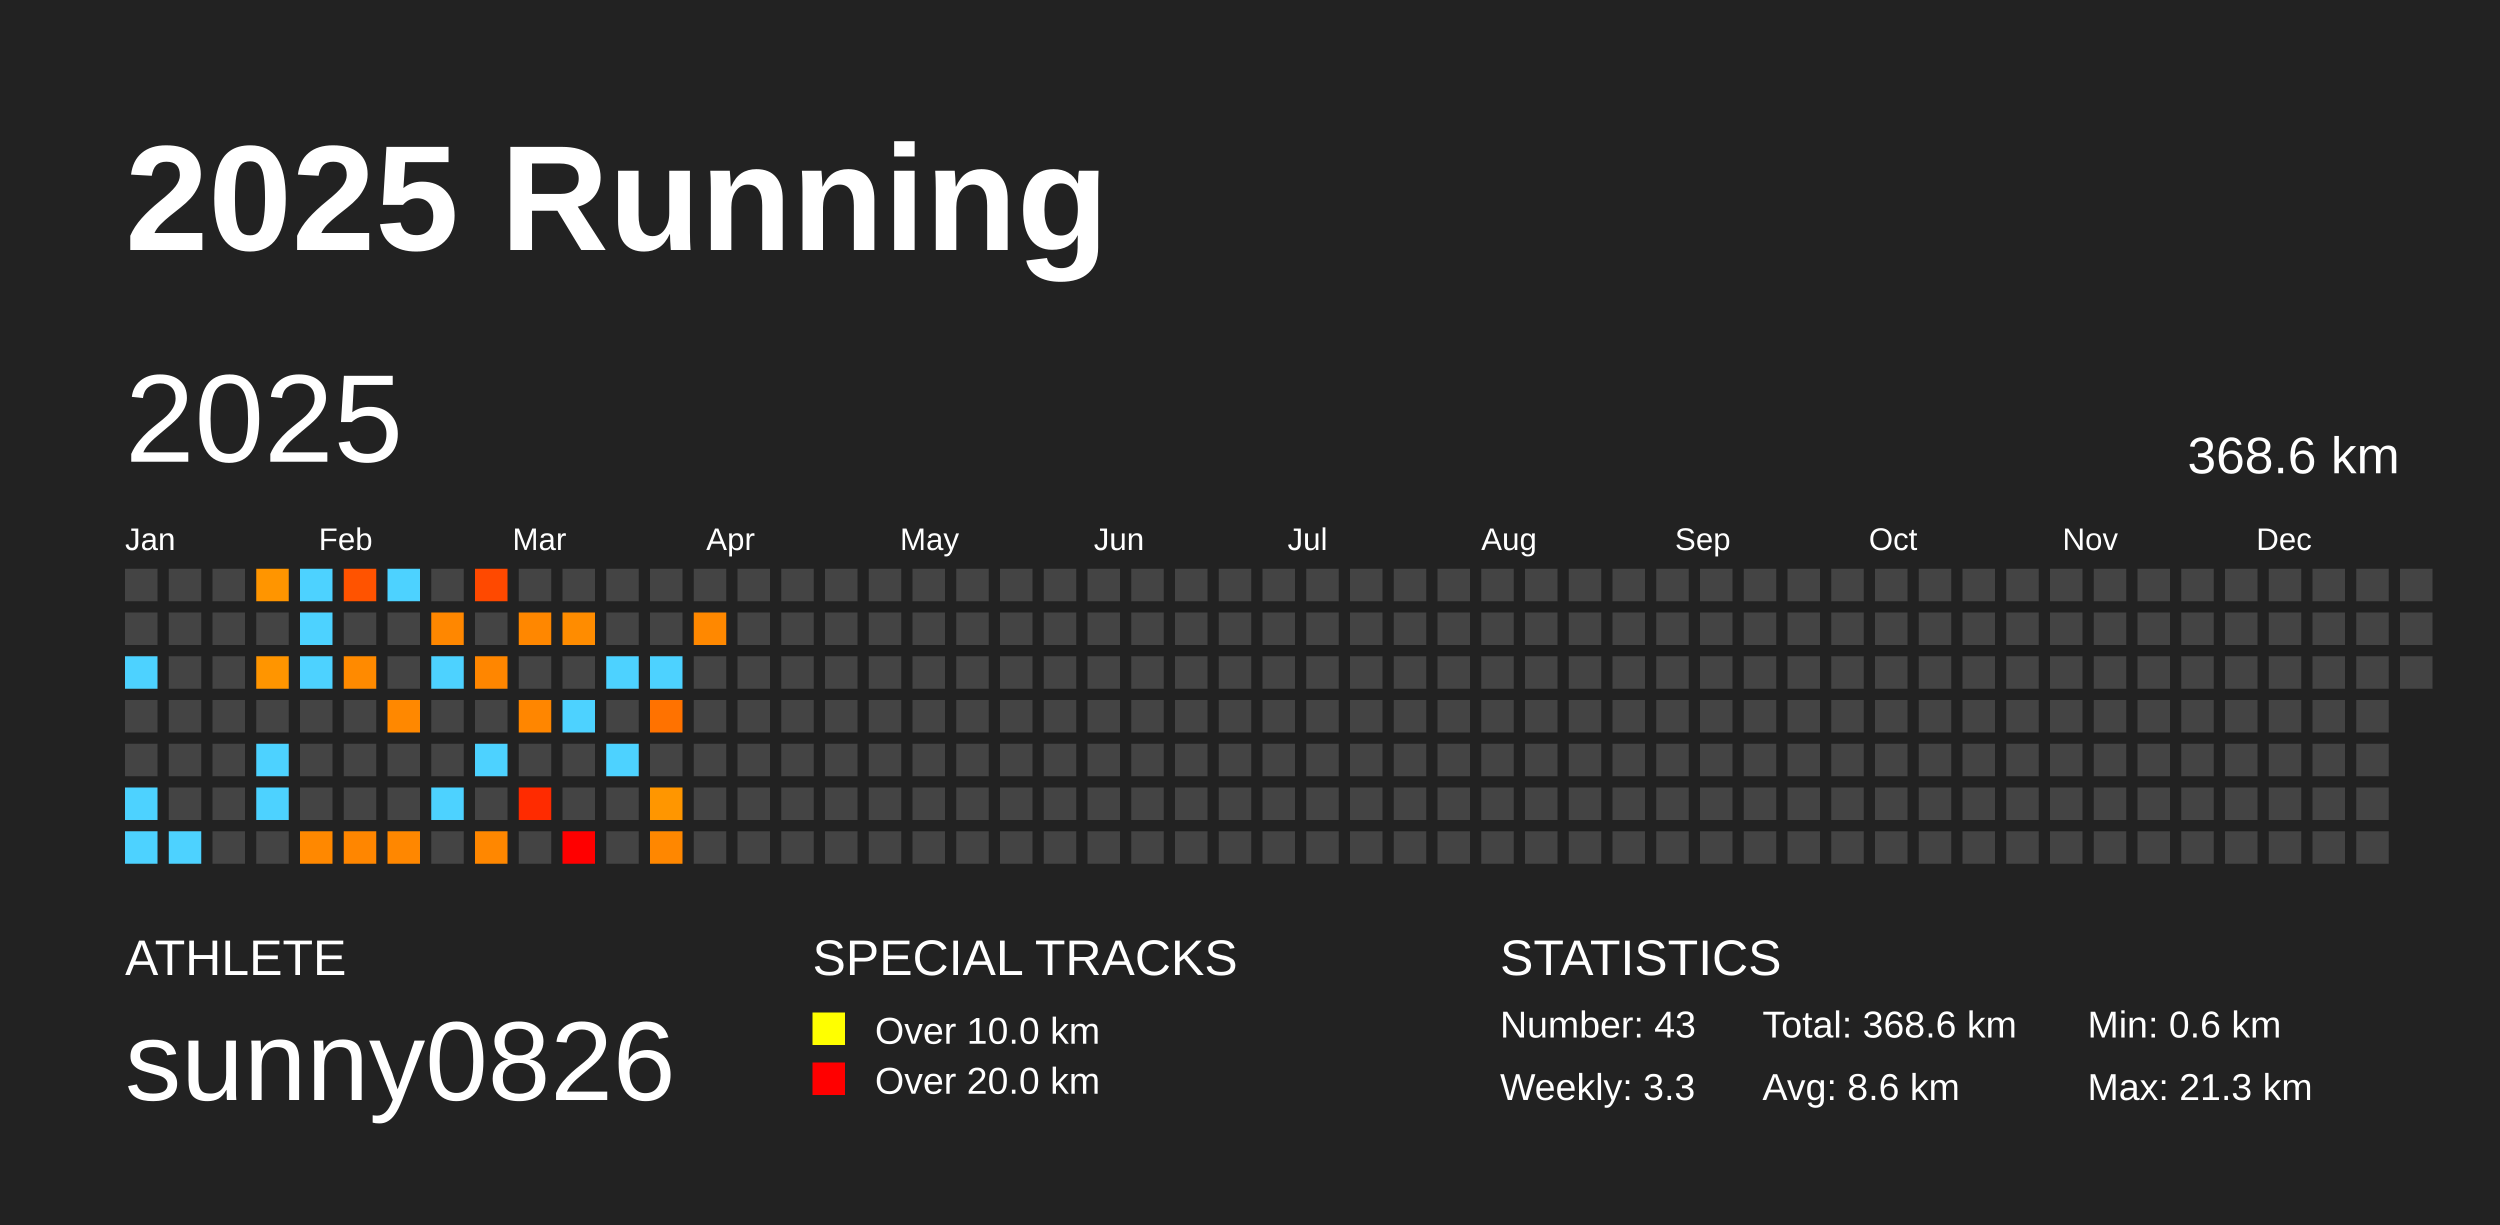
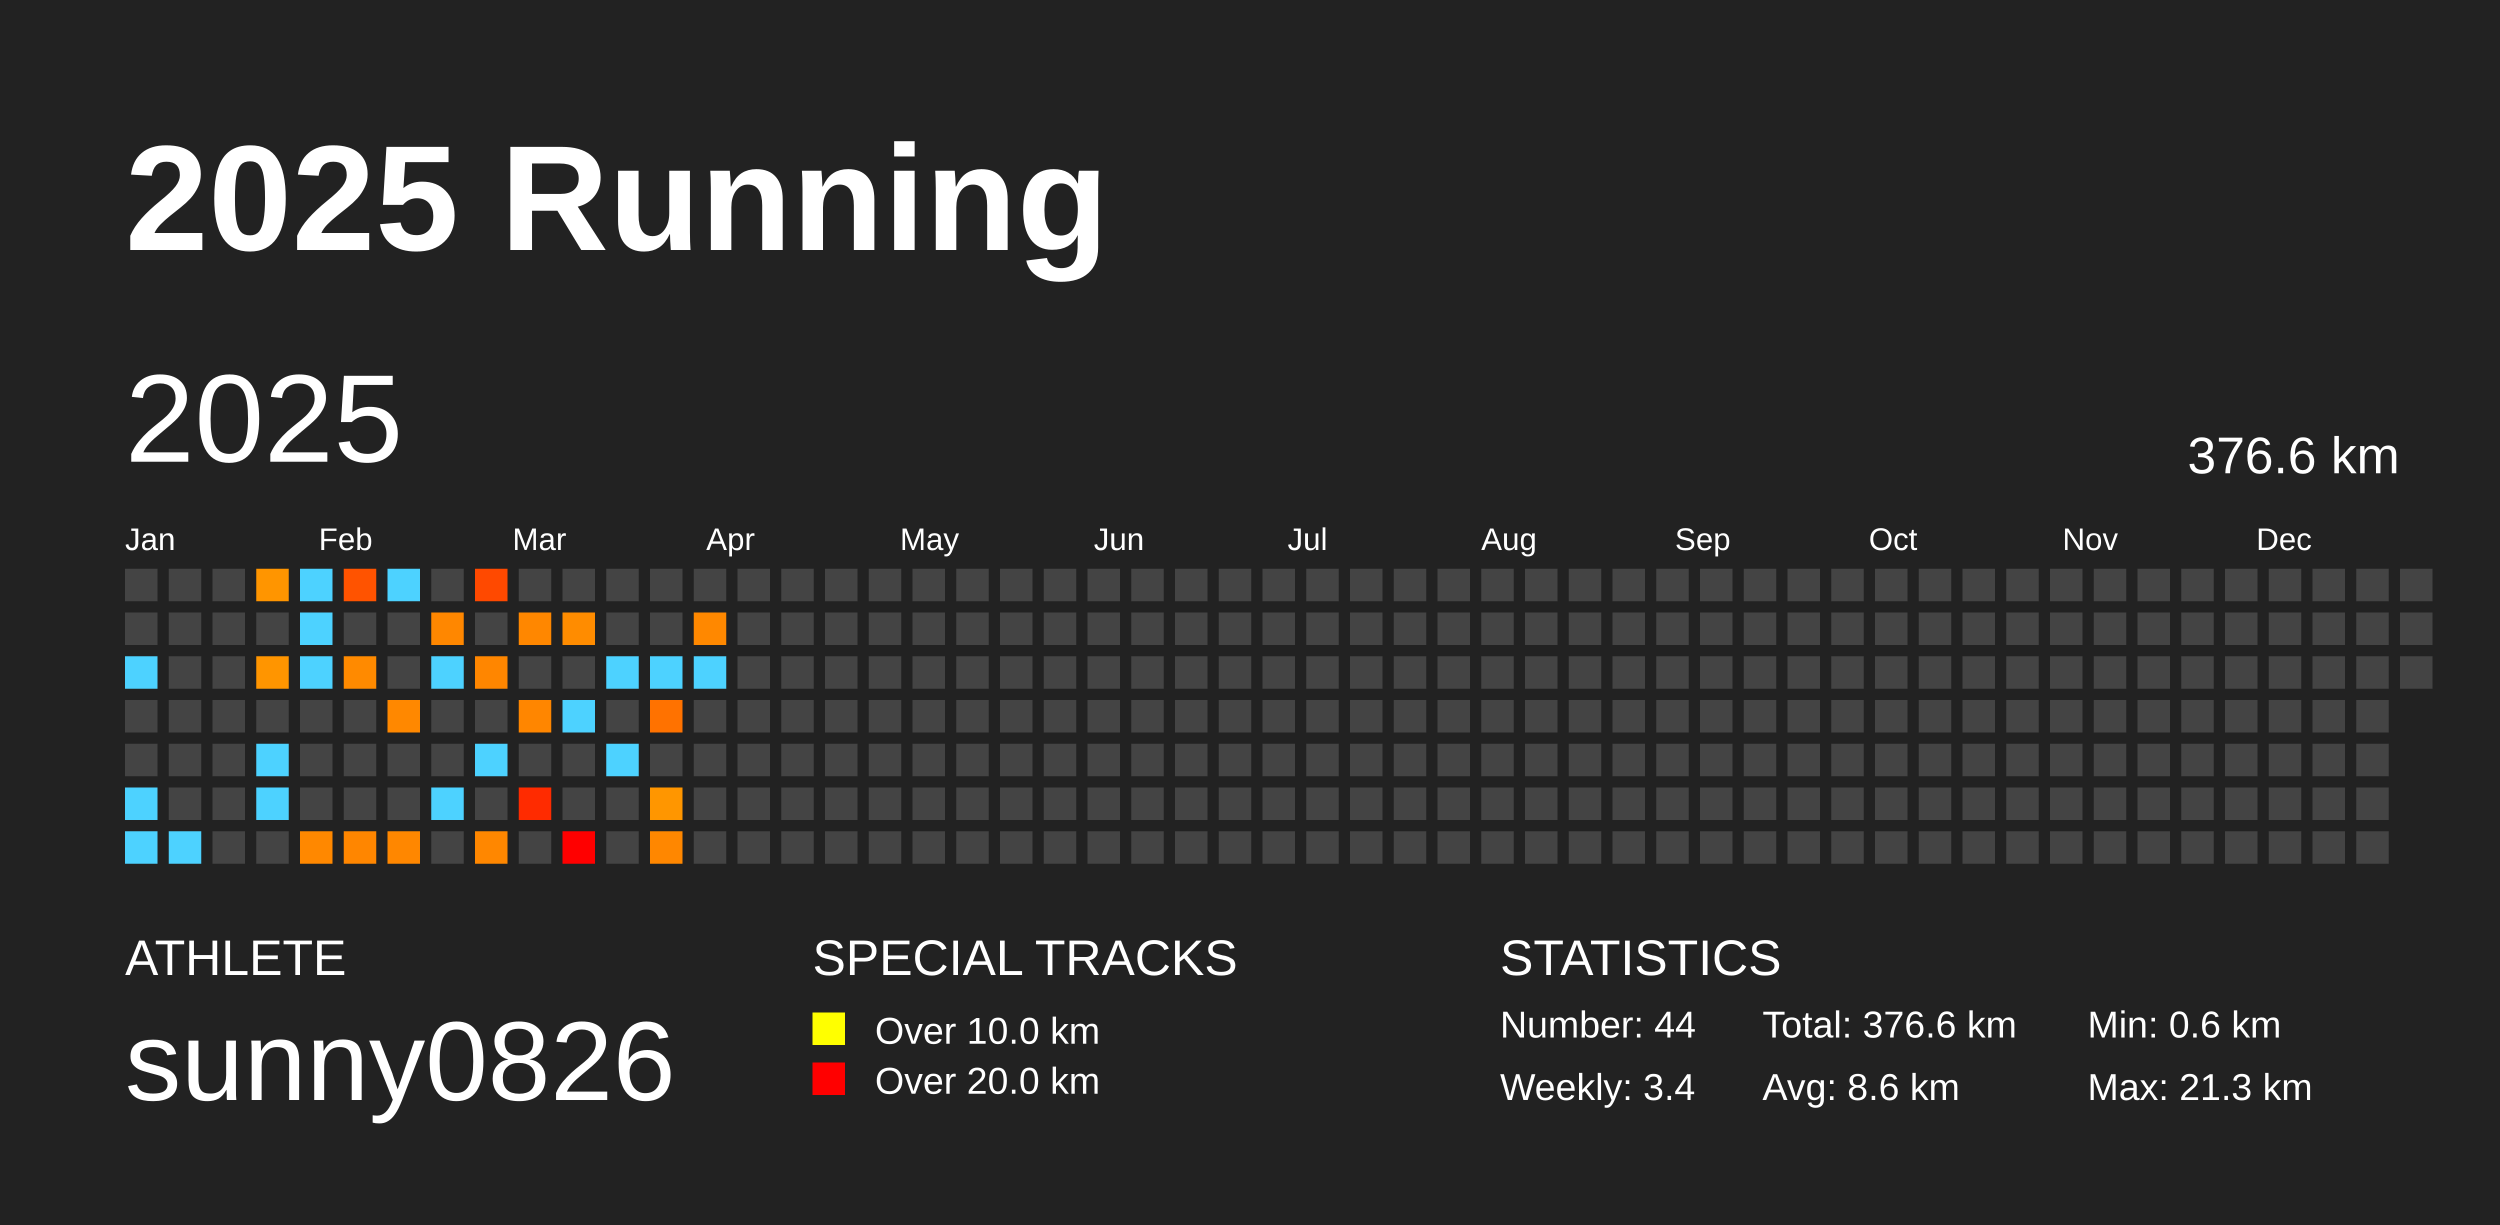
<svg xmlns="http://www.w3.org/2000/svg" baseProfile="full" height="98mm" version="1.1" viewBox="0,0,200,98" width="200mm">
  <defs />
  <rect fill="#222222" height="98" width="200" x="0" y="0" />
  <text fill="#FFFFFF" style="font-size:12px; font-family:Arial; font-weight:bold;" x="10" y="20">2025 Running</text>
  <text fill="#FFFFFF" style="font-size:4px; font-family:Arial" x="10" y="78">ATHLETE</text>
  <text fill="#FFFFFF" style="font-size:9px; font-family:Arial" x="10" y="88">sunny0826</text>
  <text fill="#FFFFFF" style="font-size:4px; font-family:Arial" x="65" y="78">SPECIAL TRACKS</text>
  <rect fill="yellow" height="2.6" width="2.6" x="65" y="81" />
  <text fill="#FFFFFF" style="font-size:3px; font-family:Arial" x="70" y="83.5">Over 10.0 km</text>
  <rect fill="red" height="2.6" width="2.6" x="65" y="85" />
  <text fill="#FFFFFF" style="font-size:3px; font-family:Arial" x="70" y="87.5">Over 20.0 km</text>
  <text fill="#FFFFFF" style="font-size:4px; font-family:Arial" x="120" y="78">STATISTICS</text>
-   <text fill="#FFFFFF" style="font-size:3px; font-family:Arial" x="120" y="83">Number: 43</text>
-   <text fill="#FFFFFF" style="font-size:3px; font-family:Arial" x="120" y="88">Weekly: 3.3</text>
-   <text fill="#FFFFFF" style="font-size:3px; font-family:Arial" x="141" y="83">Total: 368.6 km</text>
+   <text fill="#FFFFFF" style="font-size:3px; font-family:Arial" x="120" y="83">Number: 44</text>
+   <text fill="#FFFFFF" style="font-size:3px; font-family:Arial" x="120" y="88">Weekly: 3.4</text>
+   <text fill="#FFFFFF" style="font-size:3px; font-family:Arial" x="141" y="83">Total: 376.6 km</text>
  <text fill="#FFFFFF" style="font-size:3px; font-family:Arial" x="141" y="88">Avg: 8.6 km</text>
  <text fill="#FFFFFF" style="font-size:3px; font-family:Arial" x="167" y="83">Min: 0.6 km</text>
  <text fill="#FFFFFF" style="font-size:3px; font-family:Arial" x="167" y="88">Max: 21.3 km</text>
  <text dominant-baseline="hanging" fill="#FFFFFF" style="font-size:10.0px; font-family:Arial;" x="10" y="30">2025</text>
-   <text dominant-baseline="hanging" fill="#FFFFFF" style="font-size:4.125px; font-family:Arial;" x="175" y="35">368.6 km</text>
+   <text dominant-baseline="hanging" fill="#FFFFFF" style="font-size:4.125px; font-family:Arial;" x="175" y="35">376.6 km</text>
  <text fill="#FFFFFF" style="font-size:2.5px; font-family:Arial" x="10.0" y="44">Jan</text>
  <text fill="#FFFFFF" style="font-size:2.5px; font-family:Arial" x="25.5" y="44">Feb</text>
  <text fill="#FFFFFF" style="font-size:2.5px; font-family:Arial" x="41.0" y="44">Mar</text>
  <text fill="#FFFFFF" style="font-size:2.5px; font-family:Arial" x="56.5" y="44">Apr</text>
  <text fill="#FFFFFF" style="font-size:2.5px; font-family:Arial" x="72.0" y="44">May</text>
  <text fill="#FFFFFF" style="font-size:2.5px; font-family:Arial" x="87.5" y="44">Jun</text>
  <text fill="#FFFFFF" style="font-size:2.5px; font-family:Arial" x="103.0" y="44">Jul</text>
  <text fill="#FFFFFF" style="font-size:2.5px; font-family:Arial" x="118.5" y="44">Aug</text>
  <text fill="#FFFFFF" style="font-size:2.5px; font-family:Arial" x="134.0" y="44">Sep</text>
  <text fill="#FFFFFF" style="font-size:2.5px; font-family:Arial" x="149.5" y="44">Oct</text>
  <text fill="#FFFFFF" style="font-size:2.5px; font-family:Arial" x="165.0" y="44">Nov</text>
  <text fill="#FFFFFF" style="font-size:2.5px; font-family:Arial" x="180.5" y="44">Dec</text>
  <rect fill="#444444" height="2.6" width="2.6" x="10.0" y="45.5" />
  <rect fill="#444444" height="2.6" width="2.6" x="10.0" y="49.0" />
  <rect fill="#4dd2ff" height="2.6" width="2.6" x="10.0" y="52.5" />
  <rect fill="#444444" height="2.6" width="2.6" x="10.0" y="56.0" />
  <rect fill="#444444" height="2.6" width="2.6" x="10.0" y="59.5" />
  <rect fill="#4dd2ff" height="2.6" width="2.6" x="10.0" y="63.0" />
  <rect fill="#4dd2ff" height="2.6" width="2.6" x="10.0" y="66.5" />
  <rect fill="#444444" height="2.6" width="2.6" x="13.5" y="45.5" />
  <rect fill="#444444" height="2.6" width="2.6" x="13.5" y="49.0" />
  <rect fill="#444444" height="2.6" width="2.6" x="13.5" y="52.5" />
  <rect fill="#444444" height="2.6" width="2.6" x="13.5" y="56.0" />
  <rect fill="#444444" height="2.6" width="2.6" x="13.5" y="59.5" />
  <rect fill="#444444" height="2.6" width="2.6" x="13.5" y="63.0" />
  <rect fill="#4dd2ff" height="2.6" width="2.6" x="13.5" y="66.5" />
  <rect fill="#444444" height="2.6" width="2.6" x="17.0" y="45.5" />
  <rect fill="#444444" height="2.6" width="2.6" x="17.0" y="49.0" />
  <rect fill="#444444" height="2.6" width="2.6" x="17.0" y="52.5" />
  <rect fill="#444444" height="2.6" width="2.6" x="17.0" y="56.0" />
  <rect fill="#444444" height="2.6" width="2.6" x="17.0" y="59.5" />
  <rect fill="#444444" height="2.6" width="2.6" x="17.0" y="63.0" />
  <rect fill="#444444" height="2.6" width="2.6" x="17.0" y="66.5" />
  <rect fill="#ff9500" height="2.6" width="2.6" x="20.5" y="45.5" />
  <rect fill="#444444" height="2.6" width="2.6" x="20.5" y="49.0" />
  <rect fill="#ff9500" height="2.6" width="2.6" x="20.5" y="52.5" />
  <rect fill="#444444" height="2.6" width="2.6" x="20.5" y="56.0" />
  <rect fill="#4dd2ff" height="2.6" width="2.6" x="20.5" y="59.5" />
  <rect fill="#4dd2ff" height="2.6" width="2.6" x="20.5" y="63.0" />
  <rect fill="#444444" height="2.6" width="2.6" x="20.5" y="66.5" />
  <rect fill="#4dd2ff" height="2.6" width="2.6" x="24.0" y="45.5" />
  <rect fill="#4dd2ff" height="2.6" width="2.6" x="24.0" y="49.0" />
  <rect fill="#4dd2ff" height="2.6" width="2.6" x="24.0" y="52.5" />
  <rect fill="#444444" height="2.6" width="2.6" x="24.0" y="56.0" />
  <rect fill="#444444" height="2.6" width="2.6" x="24.0" y="59.5" />
  <rect fill="#444444" height="2.6" width="2.6" x="24.0" y="63.0" />
  <rect fill="#ff8800" height="2.6" width="2.6" x="24.0" y="66.5" />
  <rect fill="#ff5300" height="2.6" width="2.6" x="27.5" y="45.5" />
  <rect fill="#444444" height="2.6" width="2.6" x="27.5" y="49.0" />
  <rect fill="#ff8a00" height="2.6" width="2.6" x="27.5" y="52.5" />
  <rect fill="#444444" height="2.6" width="2.6" x="27.5" y="56.0" />
  <rect fill="#444444" height="2.6" width="2.6" x="27.5" y="59.5" />
  <rect fill="#444444" height="2.6" width="2.6" x="27.5" y="63.0" />
  <rect fill="#ff8600" height="2.6" width="2.6" x="27.5" y="66.5" />
  <rect fill="#4dd2ff" height="2.6" width="2.6" x="31.0" y="45.5" />
  <rect fill="#444444" height="2.6" width="2.6" x="31.0" y="49.0" />
  <rect fill="#444444" height="2.6" width="2.6" x="31.0" y="52.5" />
  <rect fill="#ff8800" height="2.6" width="2.6" x="31.0" y="56.0" />
  <rect fill="#444444" height="2.6" width="2.6" x="31.0" y="59.5" />
  <rect fill="#444444" height="2.6" width="2.6" x="31.0" y="63.0" />
  <rect fill="#ff8700" height="2.6" width="2.6" x="31.0" y="66.5" />
  <rect fill="#444444" height="2.6" width="2.6" x="34.5" y="45.5" />
  <rect fill="#ff8700" height="2.6" width="2.6" x="34.5" y="49.0" />
  <rect fill="#4dd2ff" height="2.6" width="2.6" x="34.5" y="52.5" />
  <rect fill="#444444" height="2.6" width="2.6" x="34.5" y="56.0" />
  <rect fill="#444444" height="2.6" width="2.6" x="34.5" y="59.5" />
  <rect fill="#4dd2ff" height="2.6" width="2.6" x="34.5" y="63.0" />
  <rect fill="#444444" height="2.6" width="2.6" x="34.5" y="66.5" />
  <rect fill="#ff4900" height="2.6" width="2.6" x="38.0" y="45.5" />
  <rect fill="#444444" height="2.6" width="2.6" x="38.0" y="49.0" />
  <rect fill="#ff8600" height="2.6" width="2.6" x="38.0" y="52.5" />
  <rect fill="#444444" height="2.6" width="2.6" x="38.0" y="56.0" />
  <rect fill="#4dd2ff" height="2.6" width="2.6" x="38.0" y="59.5" />
  <rect fill="#444444" height="2.6" width="2.6" x="38.0" y="63.0" />
  <rect fill="#ff8700" height="2.6" width="2.6" x="38.0" y="66.5" />
  <rect fill="#444444" height="2.6" width="2.6" x="41.5" y="45.5" />
  <rect fill="#ff8700" height="2.6" width="2.6" x="41.5" y="49.0" />
  <rect fill="#444444" height="2.6" width="2.6" x="41.5" y="52.5" />
  <rect fill="#ff8600" height="2.6" width="2.6" x="41.5" y="56.0" />
  <rect fill="#444444" height="2.6" width="2.6" x="41.5" y="59.5" />
  <rect fill="#ff2b00" height="2.6" width="2.6" x="41.5" y="63.0" />
  <rect fill="#444444" height="2.6" width="2.6" x="41.5" y="66.5" />
  <rect fill="#444444" height="2.6" width="2.6" x="45.0" y="45.5" />
  <rect fill="#ff8c00" height="2.6" width="2.6" x="45.0" y="49.0" />
  <rect fill="#444444" height="2.6" width="2.6" x="45.0" y="52.5" />
  <rect fill="#4dd2ff" height="2.6" width="2.6" x="45.0" y="56.0" />
  <rect fill="#444444" height="2.6" width="2.6" x="45.0" y="59.5" />
  <rect fill="#444444" height="2.6" width="2.6" x="45.0" y="63.0" />
  <rect fill="red" height="2.6" width="2.6" x="45.0" y="66.5" />
  <rect fill="#444444" height="2.6" width="2.6" x="48.5" y="45.5" />
  <rect fill="#444444" height="2.6" width="2.6" x="48.5" y="49.0" />
  <rect fill="#4dd2ff" height="2.6" width="2.6" x="48.5" y="52.5" />
  <rect fill="#444444" height="2.6" width="2.6" x="48.5" y="56.0" />
  <rect fill="#4dd2ff" height="2.6" width="2.6" x="48.5" y="59.5" />
  <rect fill="#444444" height="2.6" width="2.6" x="48.5" y="63.0" />
  <rect fill="#444444" height="2.6" width="2.6" x="48.5" y="66.5" />
  <rect fill="#444444" height="2.6" width="2.6" x="52.0" y="45.5" />
  <rect fill="#444444" height="2.6" width="2.6" x="52.0" y="49.0" />
  <rect fill="#4dd2ff" height="2.6" width="2.6" x="52.0" y="52.5" />
  <rect fill="#ff7200" height="2.6" width="2.6" x="52.0" y="56.0" />
  <rect fill="#444444" height="2.6" width="2.6" x="52.0" y="59.5" />
  <rect fill="#ff9600" height="2.6" width="2.6" x="52.0" y="63.0" />
  <rect fill="#ff8700" height="2.6" width="2.6" x="52.0" y="66.5" />
  <rect fill="#444444" height="2.6" width="2.6" x="55.5" y="45.5" />
  <rect fill="#ff8800" height="2.6" width="2.6" x="55.5" y="49.0" />
-   <rect fill="#444444" height="2.6" width="2.6" x="55.5" y="52.5" />
+   <rect fill="#4dd2ff" height="2.6" width="2.6" x="55.5" y="52.5" />
  <rect fill="#444444" height="2.6" width="2.6" x="55.5" y="56.0" />
  <rect fill="#444444" height="2.6" width="2.6" x="55.5" y="59.5" />
  <rect fill="#444444" height="2.6" width="2.6" x="55.5" y="63.0" />
  <rect fill="#444444" height="2.6" width="2.6" x="55.5" y="66.5" />
  <rect fill="#444444" height="2.6" width="2.6" x="59.0" y="45.5" />
  <rect fill="#444444" height="2.6" width="2.6" x="59.0" y="49.0" />
  <rect fill="#444444" height="2.6" width="2.6" x="59.0" y="52.5" />
  <rect fill="#444444" height="2.6" width="2.6" x="59.0" y="56.0" />
  <rect fill="#444444" height="2.6" width="2.6" x="59.0" y="59.5" />
  <rect fill="#444444" height="2.6" width="2.6" x="59.0" y="63.0" />
  <rect fill="#444444" height="2.6" width="2.6" x="59.0" y="66.5" />
  <rect fill="#444444" height="2.6" width="2.6" x="62.5" y="45.5" />
  <rect fill="#444444" height="2.6" width="2.6" x="62.5" y="49.0" />
  <rect fill="#444444" height="2.6" width="2.6" x="62.5" y="52.5" />
  <rect fill="#444444" height="2.6" width="2.6" x="62.5" y="56.0" />
  <rect fill="#444444" height="2.6" width="2.6" x="62.5" y="59.5" />
  <rect fill="#444444" height="2.6" width="2.6" x="62.5" y="63.0" />
  <rect fill="#444444" height="2.6" width="2.6" x="62.5" y="66.5" />
  <rect fill="#444444" height="2.6" width="2.6" x="66.0" y="45.5" />
  <rect fill="#444444" height="2.6" width="2.6" x="66.0" y="49.0" />
  <rect fill="#444444" height="2.6" width="2.6" x="66.0" y="52.5" />
  <rect fill="#444444" height="2.6" width="2.6" x="66.0" y="56.0" />
  <rect fill="#444444" height="2.6" width="2.6" x="66.0" y="59.5" />
  <rect fill="#444444" height="2.6" width="2.6" x="66.0" y="63.0" />
  <rect fill="#444444" height="2.6" width="2.6" x="66.0" y="66.5" />
  <rect fill="#444444" height="2.6" width="2.6" x="69.5" y="45.5" />
  <rect fill="#444444" height="2.6" width="2.6" x="69.5" y="49.0" />
  <rect fill="#444444" height="2.6" width="2.6" x="69.5" y="52.5" />
  <rect fill="#444444" height="2.6" width="2.6" x="69.5" y="56.0" />
  <rect fill="#444444" height="2.6" width="2.6" x="69.5" y="59.5" />
  <rect fill="#444444" height="2.6" width="2.6" x="69.5" y="63.0" />
  <rect fill="#444444" height="2.6" width="2.6" x="69.5" y="66.5" />
  <rect fill="#444444" height="2.6" width="2.6" x="73.0" y="45.5" />
  <rect fill="#444444" height="2.6" width="2.6" x="73.0" y="49.0" />
  <rect fill="#444444" height="2.6" width="2.6" x="73.0" y="52.5" />
  <rect fill="#444444" height="2.6" width="2.6" x="73.0" y="56.0" />
  <rect fill="#444444" height="2.6" width="2.6" x="73.0" y="59.5" />
  <rect fill="#444444" height="2.6" width="2.6" x="73.0" y="63.0" />
  <rect fill="#444444" height="2.6" width="2.6" x="73.0" y="66.5" />
  <rect fill="#444444" height="2.6" width="2.6" x="76.5" y="45.5" />
  <rect fill="#444444" height="2.6" width="2.6" x="76.5" y="49.0" />
  <rect fill="#444444" height="2.6" width="2.6" x="76.5" y="52.5" />
  <rect fill="#444444" height="2.6" width="2.6" x="76.5" y="56.0" />
  <rect fill="#444444" height="2.6" width="2.6" x="76.5" y="59.5" />
  <rect fill="#444444" height="2.6" width="2.6" x="76.5" y="63.0" />
  <rect fill="#444444" height="2.6" width="2.6" x="76.5" y="66.5" />
  <rect fill="#444444" height="2.6" width="2.6" x="80.0" y="45.5" />
  <rect fill="#444444" height="2.6" width="2.6" x="80.0" y="49.0" />
  <rect fill="#444444" height="2.6" width="2.6" x="80.0" y="52.5" />
  <rect fill="#444444" height="2.6" width="2.6" x="80.0" y="56.0" />
  <rect fill="#444444" height="2.6" width="2.6" x="80.0" y="59.5" />
  <rect fill="#444444" height="2.6" width="2.6" x="80.0" y="63.0" />
  <rect fill="#444444" height="2.6" width="2.6" x="80.0" y="66.5" />
  <rect fill="#444444" height="2.6" width="2.6" x="83.5" y="45.5" />
  <rect fill="#444444" height="2.6" width="2.6" x="83.5" y="49.0" />
  <rect fill="#444444" height="2.6" width="2.6" x="83.5" y="52.5" />
  <rect fill="#444444" height="2.6" width="2.6" x="83.5" y="56.0" />
  <rect fill="#444444" height="2.6" width="2.6" x="83.5" y="59.5" />
  <rect fill="#444444" height="2.6" width="2.6" x="83.5" y="63.0" />
  <rect fill="#444444" height="2.6" width="2.6" x="83.5" y="66.5" />
  <rect fill="#444444" height="2.6" width="2.6" x="87.0" y="45.5" />
  <rect fill="#444444" height="2.6" width="2.6" x="87.0" y="49.0" />
  <rect fill="#444444" height="2.6" width="2.6" x="87.0" y="52.5" />
  <rect fill="#444444" height="2.6" width="2.6" x="87.0" y="56.0" />
  <rect fill="#444444" height="2.6" width="2.6" x="87.0" y="59.5" />
  <rect fill="#444444" height="2.6" width="2.6" x="87.0" y="63.0" />
  <rect fill="#444444" height="2.6" width="2.6" x="87.0" y="66.5" />
  <rect fill="#444444" height="2.6" width="2.6" x="90.5" y="45.5" />
  <rect fill="#444444" height="2.6" width="2.6" x="90.5" y="49.0" />
  <rect fill="#444444" height="2.6" width="2.6" x="90.5" y="52.5" />
  <rect fill="#444444" height="2.6" width="2.6" x="90.5" y="56.0" />
  <rect fill="#444444" height="2.6" width="2.6" x="90.5" y="59.5" />
  <rect fill="#444444" height="2.6" width="2.6" x="90.5" y="63.0" />
  <rect fill="#444444" height="2.6" width="2.6" x="90.5" y="66.5" />
  <rect fill="#444444" height="2.6" width="2.6" x="94.0" y="45.5" />
  <rect fill="#444444" height="2.6" width="2.6" x="94.0" y="49.0" />
  <rect fill="#444444" height="2.6" width="2.6" x="94.0" y="52.5" />
  <rect fill="#444444" height="2.6" width="2.6" x="94.0" y="56.0" />
  <rect fill="#444444" height="2.6" width="2.6" x="94.0" y="59.5" />
  <rect fill="#444444" height="2.6" width="2.6" x="94.0" y="63.0" />
  <rect fill="#444444" height="2.6" width="2.6" x="94.0" y="66.5" />
  <rect fill="#444444" height="2.6" width="2.6" x="97.5" y="45.5" />
  <rect fill="#444444" height="2.6" width="2.6" x="97.5" y="49.0" />
  <rect fill="#444444" height="2.6" width="2.6" x="97.5" y="52.5" />
  <rect fill="#444444" height="2.6" width="2.6" x="97.5" y="56.0" />
  <rect fill="#444444" height="2.6" width="2.6" x="97.5" y="59.5" />
  <rect fill="#444444" height="2.6" width="2.6" x="97.5" y="63.0" />
  <rect fill="#444444" height="2.6" width="2.6" x="97.5" y="66.5" />
  <rect fill="#444444" height="2.6" width="2.6" x="101.0" y="45.5" />
  <rect fill="#444444" height="2.6" width="2.6" x="101.0" y="49.0" />
  <rect fill="#444444" height="2.6" width="2.6" x="101.0" y="52.5" />
  <rect fill="#444444" height="2.6" width="2.6" x="101.0" y="56.0" />
  <rect fill="#444444" height="2.6" width="2.6" x="101.0" y="59.5" />
  <rect fill="#444444" height="2.6" width="2.6" x="101.0" y="63.0" />
  <rect fill="#444444" height="2.6" width="2.6" x="101.0" y="66.5" />
  <rect fill="#444444" height="2.6" width="2.6" x="104.5" y="45.5" />
  <rect fill="#444444" height="2.6" width="2.6" x="104.5" y="49.0" />
  <rect fill="#444444" height="2.6" width="2.6" x="104.5" y="52.5" />
  <rect fill="#444444" height="2.6" width="2.6" x="104.5" y="56.0" />
  <rect fill="#444444" height="2.6" width="2.6" x="104.5" y="59.5" />
  <rect fill="#444444" height="2.6" width="2.6" x="104.5" y="63.0" />
  <rect fill="#444444" height="2.6" width="2.6" x="104.5" y="66.5" />
  <rect fill="#444444" height="2.6" width="2.6" x="108.0" y="45.5" />
  <rect fill="#444444" height="2.6" width="2.6" x="108.0" y="49.0" />
  <rect fill="#444444" height="2.6" width="2.6" x="108.0" y="52.5" />
  <rect fill="#444444" height="2.6" width="2.6" x="108.0" y="56.0" />
  <rect fill="#444444" height="2.6" width="2.6" x="108.0" y="59.5" />
  <rect fill="#444444" height="2.6" width="2.6" x="108.0" y="63.0" />
  <rect fill="#444444" height="2.6" width="2.6" x="108.0" y="66.5" />
  <rect fill="#444444" height="2.6" width="2.6" x="111.5" y="45.5" />
  <rect fill="#444444" height="2.6" width="2.6" x="111.5" y="49.0" />
  <rect fill="#444444" height="2.6" width="2.6" x="111.5" y="52.5" />
  <rect fill="#444444" height="2.6" width="2.6" x="111.5" y="56.0" />
  <rect fill="#444444" height="2.6" width="2.6" x="111.5" y="59.5" />
  <rect fill="#444444" height="2.6" width="2.6" x="111.5" y="63.0" />
  <rect fill="#444444" height="2.6" width="2.6" x="111.5" y="66.5" />
  <rect fill="#444444" height="2.6" width="2.6" x="115.0" y="45.5" />
  <rect fill="#444444" height="2.6" width="2.6" x="115.0" y="49.0" />
  <rect fill="#444444" height="2.6" width="2.6" x="115.0" y="52.5" />
  <rect fill="#444444" height="2.6" width="2.6" x="115.0" y="56.0" />
  <rect fill="#444444" height="2.6" width="2.6" x="115.0" y="59.5" />
  <rect fill="#444444" height="2.6" width="2.6" x="115.0" y="63.0" />
  <rect fill="#444444" height="2.6" width="2.6" x="115.0" y="66.5" />
  <rect fill="#444444" height="2.6" width="2.6" x="118.5" y="45.5" />
  <rect fill="#444444" height="2.6" width="2.6" x="118.5" y="49.0" />
  <rect fill="#444444" height="2.6" width="2.6" x="118.5" y="52.5" />
  <rect fill="#444444" height="2.6" width="2.6" x="118.5" y="56.0" />
  <rect fill="#444444" height="2.6" width="2.6" x="118.5" y="59.5" />
  <rect fill="#444444" height="2.6" width="2.6" x="118.5" y="63.0" />
  <rect fill="#444444" height="2.6" width="2.6" x="118.5" y="66.5" />
  <rect fill="#444444" height="2.6" width="2.6" x="122.0" y="45.5" />
  <rect fill="#444444" height="2.6" width="2.6" x="122.0" y="49.0" />
  <rect fill="#444444" height="2.6" width="2.6" x="122.0" y="52.5" />
  <rect fill="#444444" height="2.6" width="2.6" x="122.0" y="56.0" />
  <rect fill="#444444" height="2.6" width="2.6" x="122.0" y="59.5" />
  <rect fill="#444444" height="2.6" width="2.6" x="122.0" y="63.0" />
  <rect fill="#444444" height="2.6" width="2.6" x="122.0" y="66.5" />
  <rect fill="#444444" height="2.6" width="2.6" x="125.5" y="45.5" />
  <rect fill="#444444" height="2.6" width="2.6" x="125.5" y="49.0" />
  <rect fill="#444444" height="2.6" width="2.6" x="125.5" y="52.5" />
  <rect fill="#444444" height="2.6" width="2.6" x="125.5" y="56.0" />
  <rect fill="#444444" height="2.6" width="2.6" x="125.5" y="59.5" />
  <rect fill="#444444" height="2.6" width="2.6" x="125.5" y="63.0" />
  <rect fill="#444444" height="2.6" width="2.6" x="125.5" y="66.5" />
  <rect fill="#444444" height="2.6" width="2.6" x="129.0" y="45.5" />
  <rect fill="#444444" height="2.6" width="2.6" x="129.0" y="49.0" />
  <rect fill="#444444" height="2.6" width="2.6" x="129.0" y="52.5" />
  <rect fill="#444444" height="2.6" width="2.6" x="129.0" y="56.0" />
  <rect fill="#444444" height="2.6" width="2.6" x="129.0" y="59.5" />
  <rect fill="#444444" height="2.6" width="2.6" x="129.0" y="63.0" />
  <rect fill="#444444" height="2.6" width="2.6" x="129.0" y="66.5" />
  <rect fill="#444444" height="2.6" width="2.6" x="132.5" y="45.5" />
  <rect fill="#444444" height="2.6" width="2.6" x="132.5" y="49.0" />
  <rect fill="#444444" height="2.6" width="2.6" x="132.5" y="52.5" />
  <rect fill="#444444" height="2.6" width="2.6" x="132.5" y="56.0" />
  <rect fill="#444444" height="2.6" width="2.6" x="132.5" y="59.5" />
  <rect fill="#444444" height="2.6" width="2.6" x="132.5" y="63.0" />
  <rect fill="#444444" height="2.6" width="2.6" x="132.5" y="66.5" />
  <rect fill="#444444" height="2.6" width="2.6" x="136.0" y="45.5" />
  <rect fill="#444444" height="2.6" width="2.6" x="136.0" y="49.0" />
  <rect fill="#444444" height="2.6" width="2.6" x="136.0" y="52.5" />
  <rect fill="#444444" height="2.6" width="2.6" x="136.0" y="56.0" />
  <rect fill="#444444" height="2.6" width="2.6" x="136.0" y="59.5" />
  <rect fill="#444444" height="2.6" width="2.6" x="136.0" y="63.0" />
  <rect fill="#444444" height="2.6" width="2.6" x="136.0" y="66.5" />
  <rect fill="#444444" height="2.6" width="2.6" x="139.5" y="45.5" />
  <rect fill="#444444" height="2.6" width="2.6" x="139.5" y="49.0" />
  <rect fill="#444444" height="2.6" width="2.6" x="139.5" y="52.5" />
  <rect fill="#444444" height="2.6" width="2.6" x="139.5" y="56.0" />
  <rect fill="#444444" height="2.6" width="2.6" x="139.5" y="59.5" />
  <rect fill="#444444" height="2.6" width="2.6" x="139.5" y="63.0" />
  <rect fill="#444444" height="2.6" width="2.6" x="139.5" y="66.5" />
  <rect fill="#444444" height="2.6" width="2.6" x="143.0" y="45.5" />
  <rect fill="#444444" height="2.6" width="2.6" x="143.0" y="49.0" />
  <rect fill="#444444" height="2.6" width="2.6" x="143.0" y="52.5" />
  <rect fill="#444444" height="2.6" width="2.6" x="143.0" y="56.0" />
  <rect fill="#444444" height="2.6" width="2.6" x="143.0" y="59.5" />
  <rect fill="#444444" height="2.6" width="2.6" x="143.0" y="63.0" />
  <rect fill="#444444" height="2.6" width="2.6" x="143.0" y="66.5" />
  <rect fill="#444444" height="2.6" width="2.6" x="146.5" y="45.5" />
  <rect fill="#444444" height="2.6" width="2.6" x="146.5" y="49.0" />
  <rect fill="#444444" height="2.6" width="2.6" x="146.5" y="52.5" />
  <rect fill="#444444" height="2.6" width="2.6" x="146.5" y="56.0" />
  <rect fill="#444444" height="2.6" width="2.6" x="146.5" y="59.5" />
  <rect fill="#444444" height="2.6" width="2.6" x="146.5" y="63.0" />
  <rect fill="#444444" height="2.6" width="2.6" x="146.5" y="66.5" />
  <rect fill="#444444" height="2.6" width="2.6" x="150.0" y="45.5" />
  <rect fill="#444444" height="2.6" width="2.6" x="150.0" y="49.0" />
  <rect fill="#444444" height="2.6" width="2.6" x="150.0" y="52.5" />
  <rect fill="#444444" height="2.6" width="2.6" x="150.0" y="56.0" />
  <rect fill="#444444" height="2.6" width="2.6" x="150.0" y="59.5" />
  <rect fill="#444444" height="2.6" width="2.6" x="150.0" y="63.0" />
  <rect fill="#444444" height="2.6" width="2.6" x="150.0" y="66.5" />
  <rect fill="#444444" height="2.6" width="2.6" x="153.5" y="45.5" />
  <rect fill="#444444" height="2.6" width="2.6" x="153.5" y="49.0" />
  <rect fill="#444444" height="2.6" width="2.6" x="153.5" y="52.5" />
  <rect fill="#444444" height="2.6" width="2.6" x="153.5" y="56.0" />
  <rect fill="#444444" height="2.6" width="2.6" x="153.5" y="59.5" />
  <rect fill="#444444" height="2.6" width="2.6" x="153.5" y="63.0" />
  <rect fill="#444444" height="2.6" width="2.6" x="153.5" y="66.5" />
  <rect fill="#444444" height="2.6" width="2.6" x="157.0" y="45.5" />
  <rect fill="#444444" height="2.6" width="2.6" x="157.0" y="49.0" />
  <rect fill="#444444" height="2.6" width="2.6" x="157.0" y="52.5" />
  <rect fill="#444444" height="2.6" width="2.6" x="157.0" y="56.0" />
  <rect fill="#444444" height="2.6" width="2.6" x="157.0" y="59.5" />
  <rect fill="#444444" height="2.6" width="2.6" x="157.0" y="63.0" />
  <rect fill="#444444" height="2.6" width="2.6" x="157.0" y="66.5" />
  <rect fill="#444444" height="2.6" width="2.6" x="160.5" y="45.5" />
  <rect fill="#444444" height="2.6" width="2.6" x="160.5" y="49.0" />
  <rect fill="#444444" height="2.6" width="2.6" x="160.5" y="52.5" />
  <rect fill="#444444" height="2.6" width="2.6" x="160.5" y="56.0" />
  <rect fill="#444444" height="2.6" width="2.6" x="160.5" y="59.5" />
  <rect fill="#444444" height="2.6" width="2.6" x="160.5" y="63.0" />
  <rect fill="#444444" height="2.6" width="2.6" x="160.5" y="66.5" />
  <rect fill="#444444" height="2.6" width="2.6" x="164.0" y="45.5" />
  <rect fill="#444444" height="2.6" width="2.6" x="164.0" y="49.0" />
  <rect fill="#444444" height="2.6" width="2.6" x="164.0" y="52.5" />
  <rect fill="#444444" height="2.6" width="2.6" x="164.0" y="56.0" />
  <rect fill="#444444" height="2.6" width="2.6" x="164.0" y="59.5" />
  <rect fill="#444444" height="2.6" width="2.6" x="164.0" y="63.0" />
  <rect fill="#444444" height="2.6" width="2.6" x="164.0" y="66.5" />
  <rect fill="#444444" height="2.6" width="2.6" x="167.5" y="45.5" />
  <rect fill="#444444" height="2.6" width="2.6" x="167.5" y="49.0" />
  <rect fill="#444444" height="2.6" width="2.6" x="167.5" y="52.5" />
  <rect fill="#444444" height="2.6" width="2.6" x="167.5" y="56.0" />
  <rect fill="#444444" height="2.6" width="2.6" x="167.5" y="59.5" />
  <rect fill="#444444" height="2.6" width="2.6" x="167.5" y="63.0" />
  <rect fill="#444444" height="2.6" width="2.6" x="167.5" y="66.5" />
  <rect fill="#444444" height="2.6" width="2.6" x="171.0" y="45.5" />
  <rect fill="#444444" height="2.6" width="2.6" x="171.0" y="49.0" />
  <rect fill="#444444" height="2.6" width="2.6" x="171.0" y="52.5" />
  <rect fill="#444444" height="2.6" width="2.6" x="171.0" y="56.0" />
  <rect fill="#444444" height="2.6" width="2.6" x="171.0" y="59.5" />
  <rect fill="#444444" height="2.6" width="2.6" x="171.0" y="63.0" />
  <rect fill="#444444" height="2.6" width="2.6" x="171.0" y="66.5" />
  <rect fill="#444444" height="2.6" width="2.6" x="174.5" y="45.5" />
  <rect fill="#444444" height="2.6" width="2.6" x="174.5" y="49.0" />
  <rect fill="#444444" height="2.6" width="2.6" x="174.5" y="52.5" />
  <rect fill="#444444" height="2.6" width="2.6" x="174.5" y="56.0" />
  <rect fill="#444444" height="2.6" width="2.6" x="174.5" y="59.5" />
  <rect fill="#444444" height="2.6" width="2.6" x="174.5" y="63.0" />
  <rect fill="#444444" height="2.6" width="2.6" x="174.5" y="66.5" />
  <rect fill="#444444" height="2.6" width="2.6" x="178.0" y="45.5" />
  <rect fill="#444444" height="2.6" width="2.6" x="178.0" y="49.0" />
  <rect fill="#444444" height="2.6" width="2.6" x="178.0" y="52.5" />
  <rect fill="#444444" height="2.6" width="2.6" x="178.0" y="56.0" />
  <rect fill="#444444" height="2.6" width="2.6" x="178.0" y="59.5" />
  <rect fill="#444444" height="2.6" width="2.6" x="178.0" y="63.0" />
  <rect fill="#444444" height="2.6" width="2.6" x="178.0" y="66.5" />
  <rect fill="#444444" height="2.6" width="2.6" x="181.5" y="45.5" />
  <rect fill="#444444" height="2.6" width="2.6" x="181.5" y="49.0" />
  <rect fill="#444444" height="2.6" width="2.6" x="181.5" y="52.5" />
  <rect fill="#444444" height="2.6" width="2.6" x="181.5" y="56.0" />
  <rect fill="#444444" height="2.6" width="2.6" x="181.5" y="59.5" />
  <rect fill="#444444" height="2.6" width="2.6" x="181.5" y="63.0" />
  <rect fill="#444444" height="2.6" width="2.6" x="181.5" y="66.5" />
  <rect fill="#444444" height="2.6" width="2.6" x="185.0" y="45.5" />
  <rect fill="#444444" height="2.6" width="2.6" x="185.0" y="49.0" />
  <rect fill="#444444" height="2.6" width="2.6" x="185.0" y="52.5" />
  <rect fill="#444444" height="2.6" width="2.6" x="185.0" y="56.0" />
  <rect fill="#444444" height="2.6" width="2.6" x="185.0" y="59.5" />
  <rect fill="#444444" height="2.6" width="2.6" x="185.0" y="63.0" />
  <rect fill="#444444" height="2.6" width="2.6" x="185.0" y="66.5" />
  <rect fill="#444444" height="2.6" width="2.6" x="188.5" y="45.5" />
  <rect fill="#444444" height="2.6" width="2.6" x="188.5" y="49.0" />
  <rect fill="#444444" height="2.6" width="2.6" x="188.5" y="52.5" />
  <rect fill="#444444" height="2.6" width="2.6" x="188.5" y="56.0" />
  <rect fill="#444444" height="2.6" width="2.6" x="188.5" y="59.5" />
  <rect fill="#444444" height="2.6" width="2.6" x="188.5" y="63.0" />
  <rect fill="#444444" height="2.6" width="2.6" x="188.5" y="66.5" />
  <rect fill="#444444" height="2.6" width="2.6" x="192.0" y="45.5" />
  <rect fill="#444444" height="2.6" width="2.6" x="192.0" y="49.0" />
  <rect fill="#444444" height="2.6" width="2.6" x="192.0" y="52.5" />
</svg>
